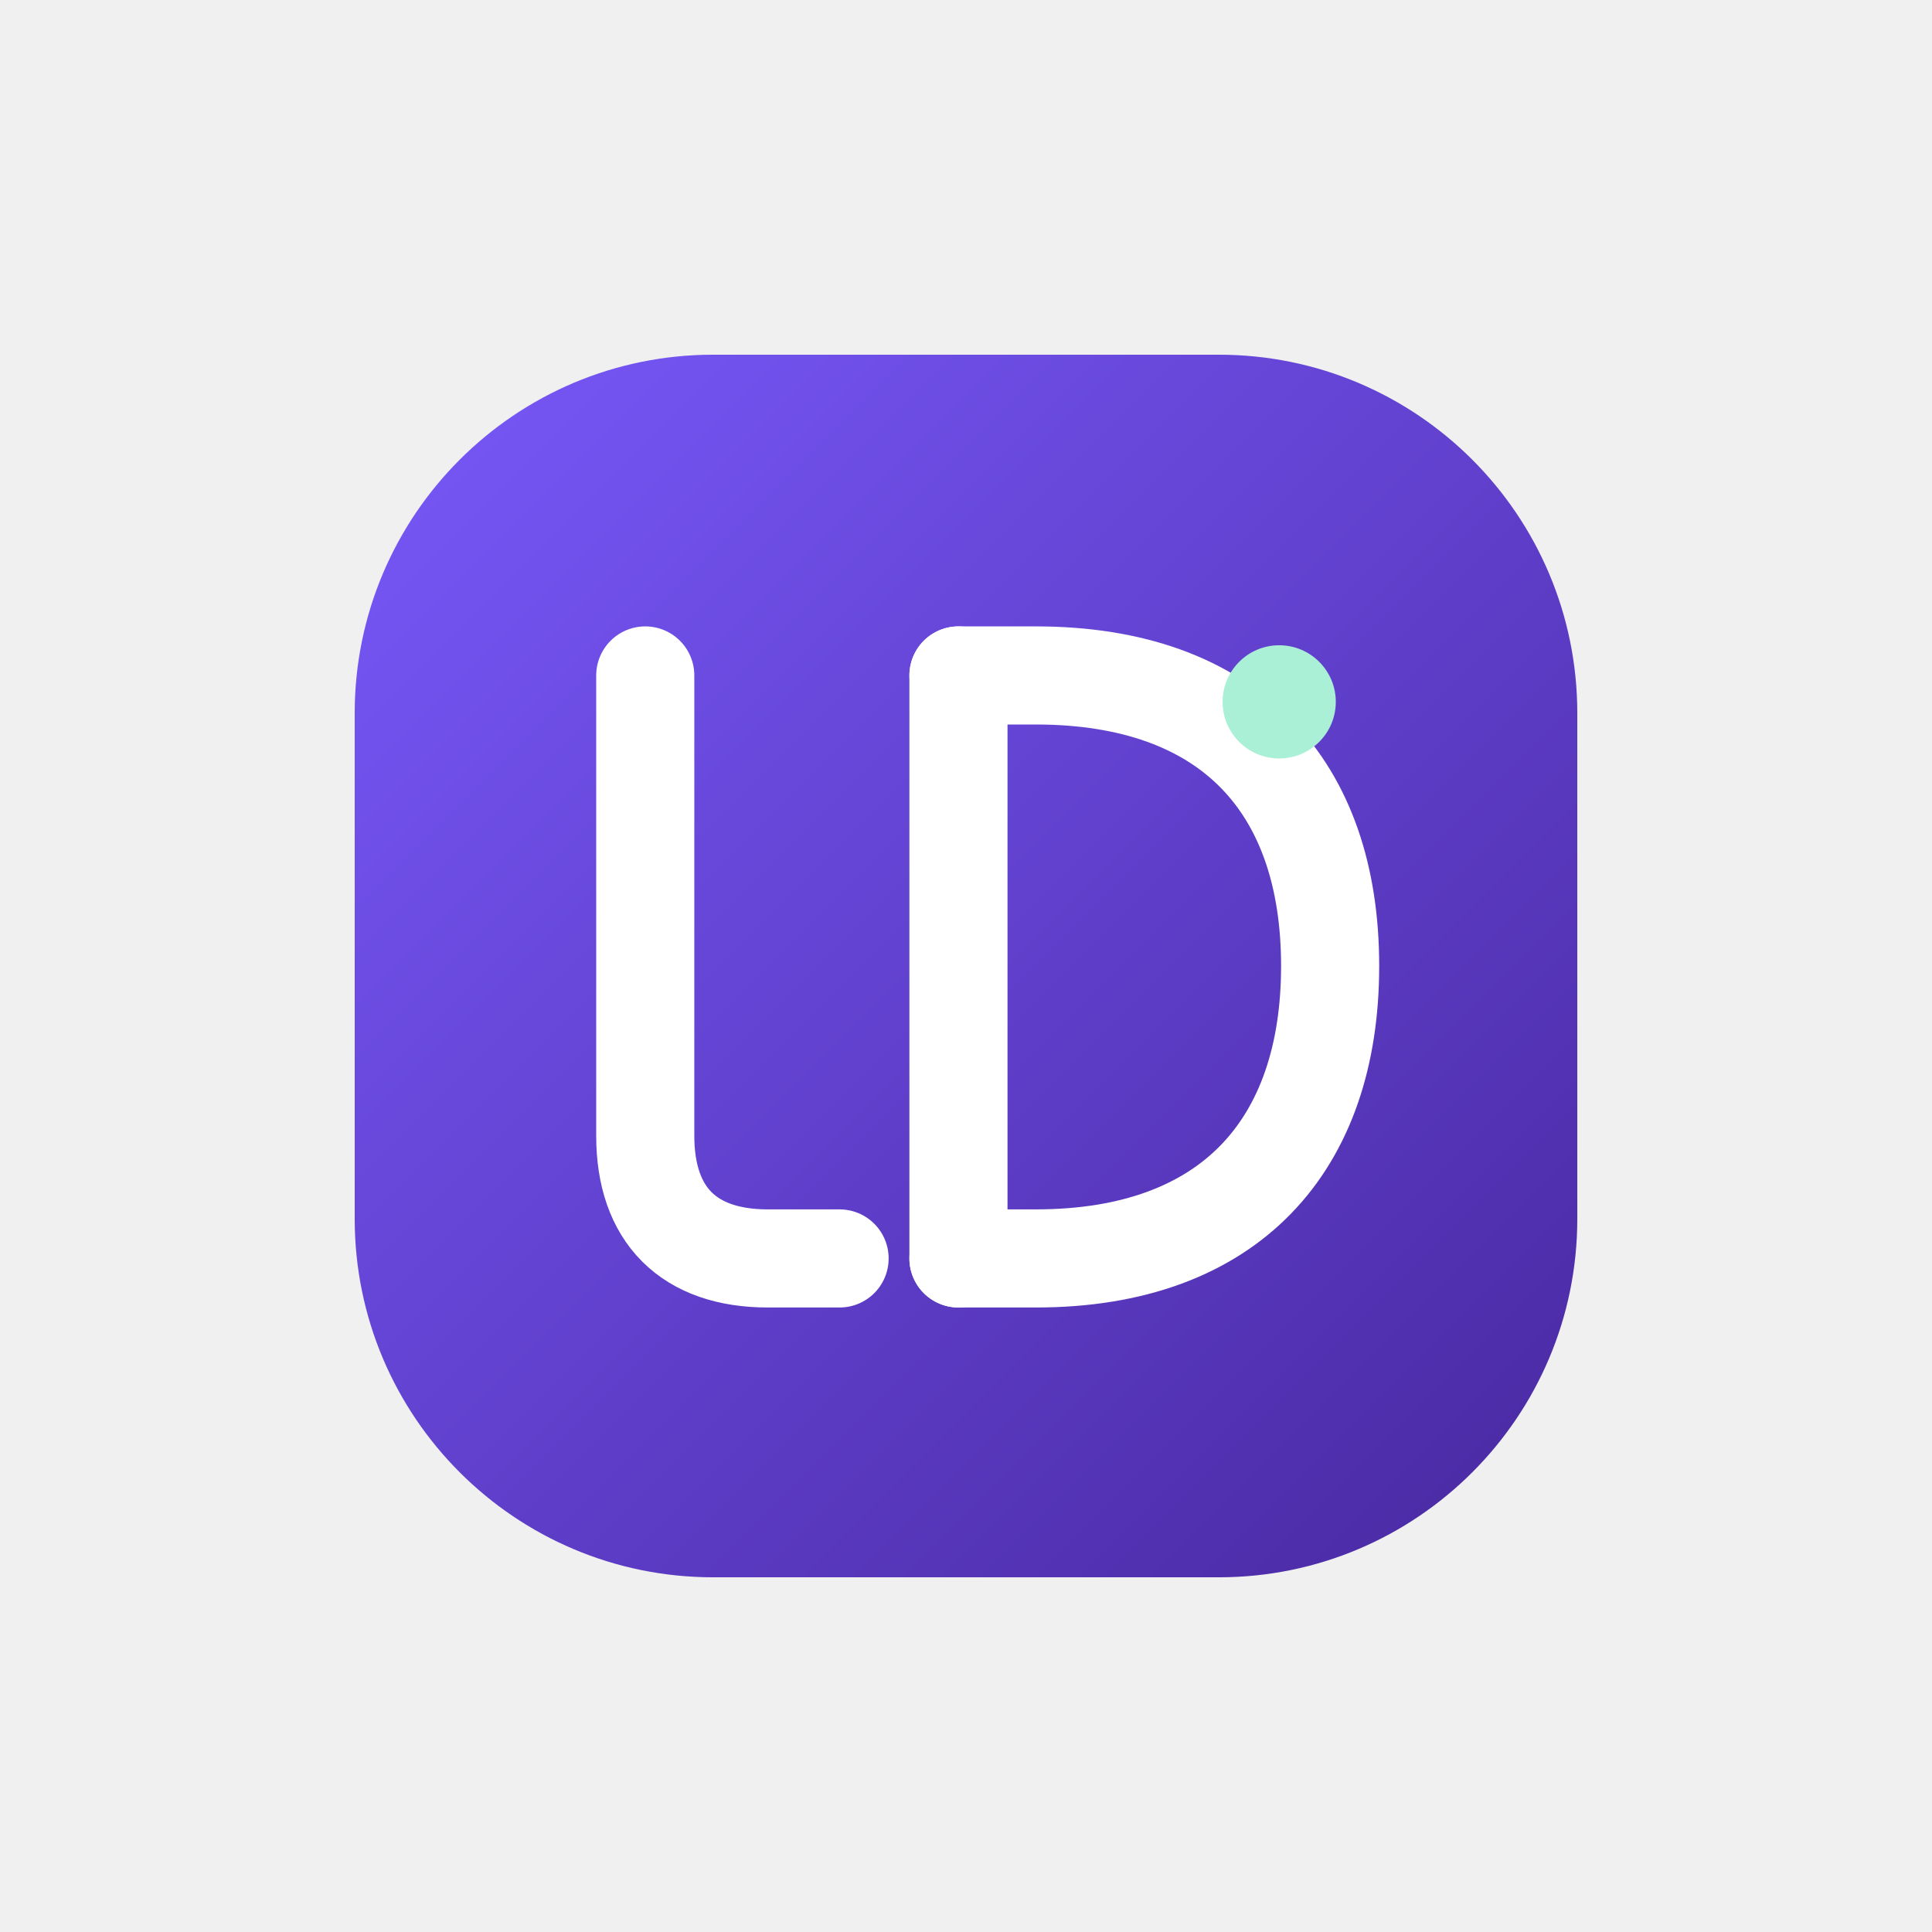
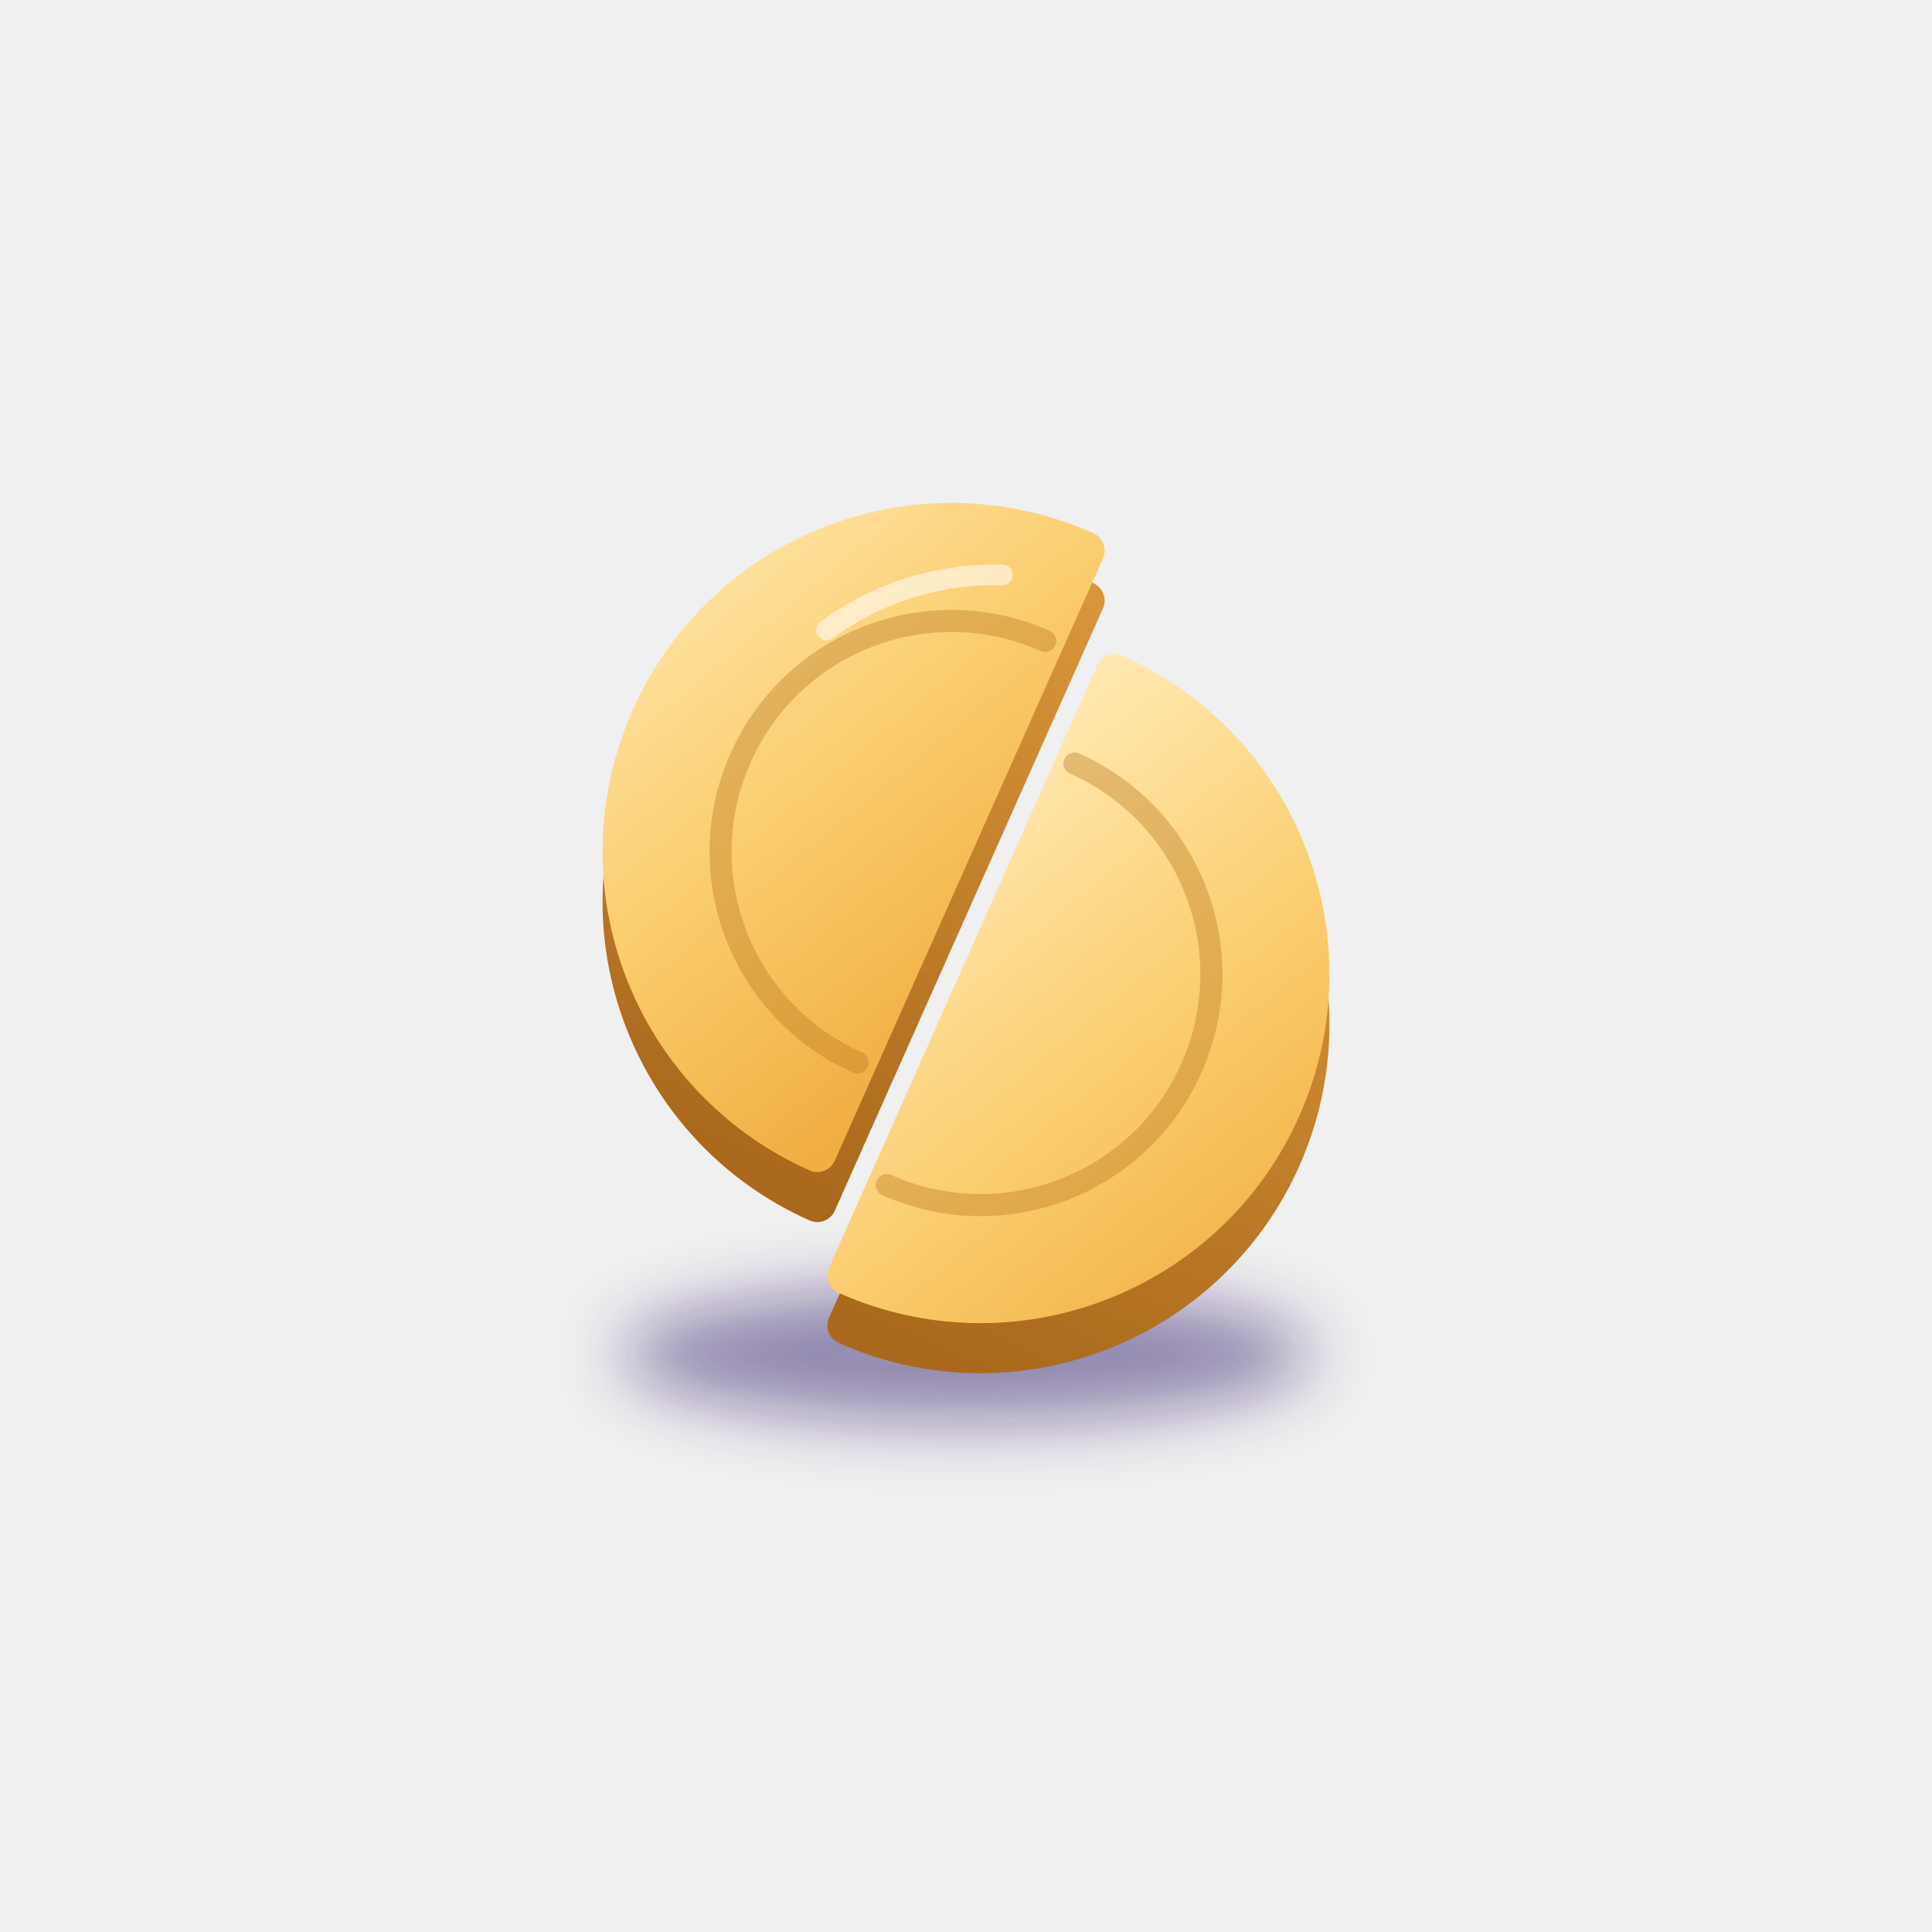
<svg xmlns="http://www.w3.org/2000/svg" width="1024" height="1024" viewBox="0 0 1024 1024">
  <defs>
-     <linearGradient id="brand" x1="216" y1="216" x2="808" y2="808" gradientUnits="userSpaceOnUse">
-       <stop stop-color="#7657F6" />
-       <stop offset="1" stop-color="#4B2AA4" />
+     <linearGradient id="face-gold" x1="0" y1="0" x2="1" y2="1">
+       <stop offset="0" stop-color="#FFE8AE" />
+       <stop offset=".55" stop-color="#FACB6A" />
+       <stop offset="1" stop-color="#F1AE43" />
    </linearGradient>
+     <linearGradient id="rim-gold" x1="0" y1="0" x2="0" y2="1">
+       <stop offset="0" stop-color="#D9953A" />
+       <stop offset="1" stop-color="#A9681B" />
+     </linearGradient>
+     <filter id="soft-gold" x="-40%" y="-80%" width="180%" height="260%">
+       <feGaussianBlur stdDeviation="22" />
+     </filter>
  </defs>
-   <rect x="188" y="188" width="648" height="648" rx="190" fill="url(#brand)" />
-   <g fill="none" stroke="#FFFFFF" stroke-width="52" stroke-linecap="round" stroke-linejoin="round">
-     <path d="M342 358v244c0 42 23 65 65 65h38" />
-     <path d="M508 358v309" />
-     <path d="M508 358h41c103 0 156 59 156 154s-53 155-156 155h-41" />
+   <g transform="translate(512 512) scale(0.78) translate(-512 -536)">
+     <ellipse cx="512" cy="800" rx="235.2" ry="46" fill="#241064" opacity="0.45" filter="url(#soft-gold)" />
+     <g transform="translate(0 34)">
+       <g transform="rotate(24 512 500)">
+         <path d="M 486 242 A 224 224 0 0 0 486 690 Z" fill="url(#rim-gold)" stroke="url(#rim-gold)" stroke-width="26" stroke-linejoin="round" />
+         <path d="M 538 310 A 224 224 0 0 1 538 758 Z" fill="url(#rim-gold)" stroke="url(#rim-gold)" stroke-width="26" stroke-linejoin="round" />
+       </g>
+     </g>
+     <g transform="rotate(24 512 500)">
+       <path d="M 486 242 A 224 224 0 0 0 486 690 Z" fill="url(#face-gold)" stroke="url(#face-gold)" stroke-width="26" stroke-linejoin="round" />
+       <path d="M 538 310 A 224 224 0 0 1 538 758 Z" fill="url(#face-gold)" stroke="url(#face-gold)" stroke-width="26" stroke-linejoin="round" />
+       <path d="M 486 309.2 A 156.8 156.8 0 0 0 486 622.8" fill="none" stroke="#B8761E" stroke-opacity="0.38" stroke-width="15" stroke-linecap="round" />
+       <path d="M 538 377.2 A 156.8 156.8 0 0 1 538 690.8" fill="none" stroke="#B8761E" stroke-opacity="0.38" stroke-width="15" stroke-linecap="round" />
+       <path d="M 347.12 362.96 A 192.64 192.64 0 0 1 441.2 280.08" fill="none" stroke="#FFFFFF" stroke-opacity="0.55" stroke-width="14" stroke-linecap="round" />
+     </g>
  </g>
-   <circle cx="678" cy="372" r="30" fill="#A9F0D6" />
</svg>
